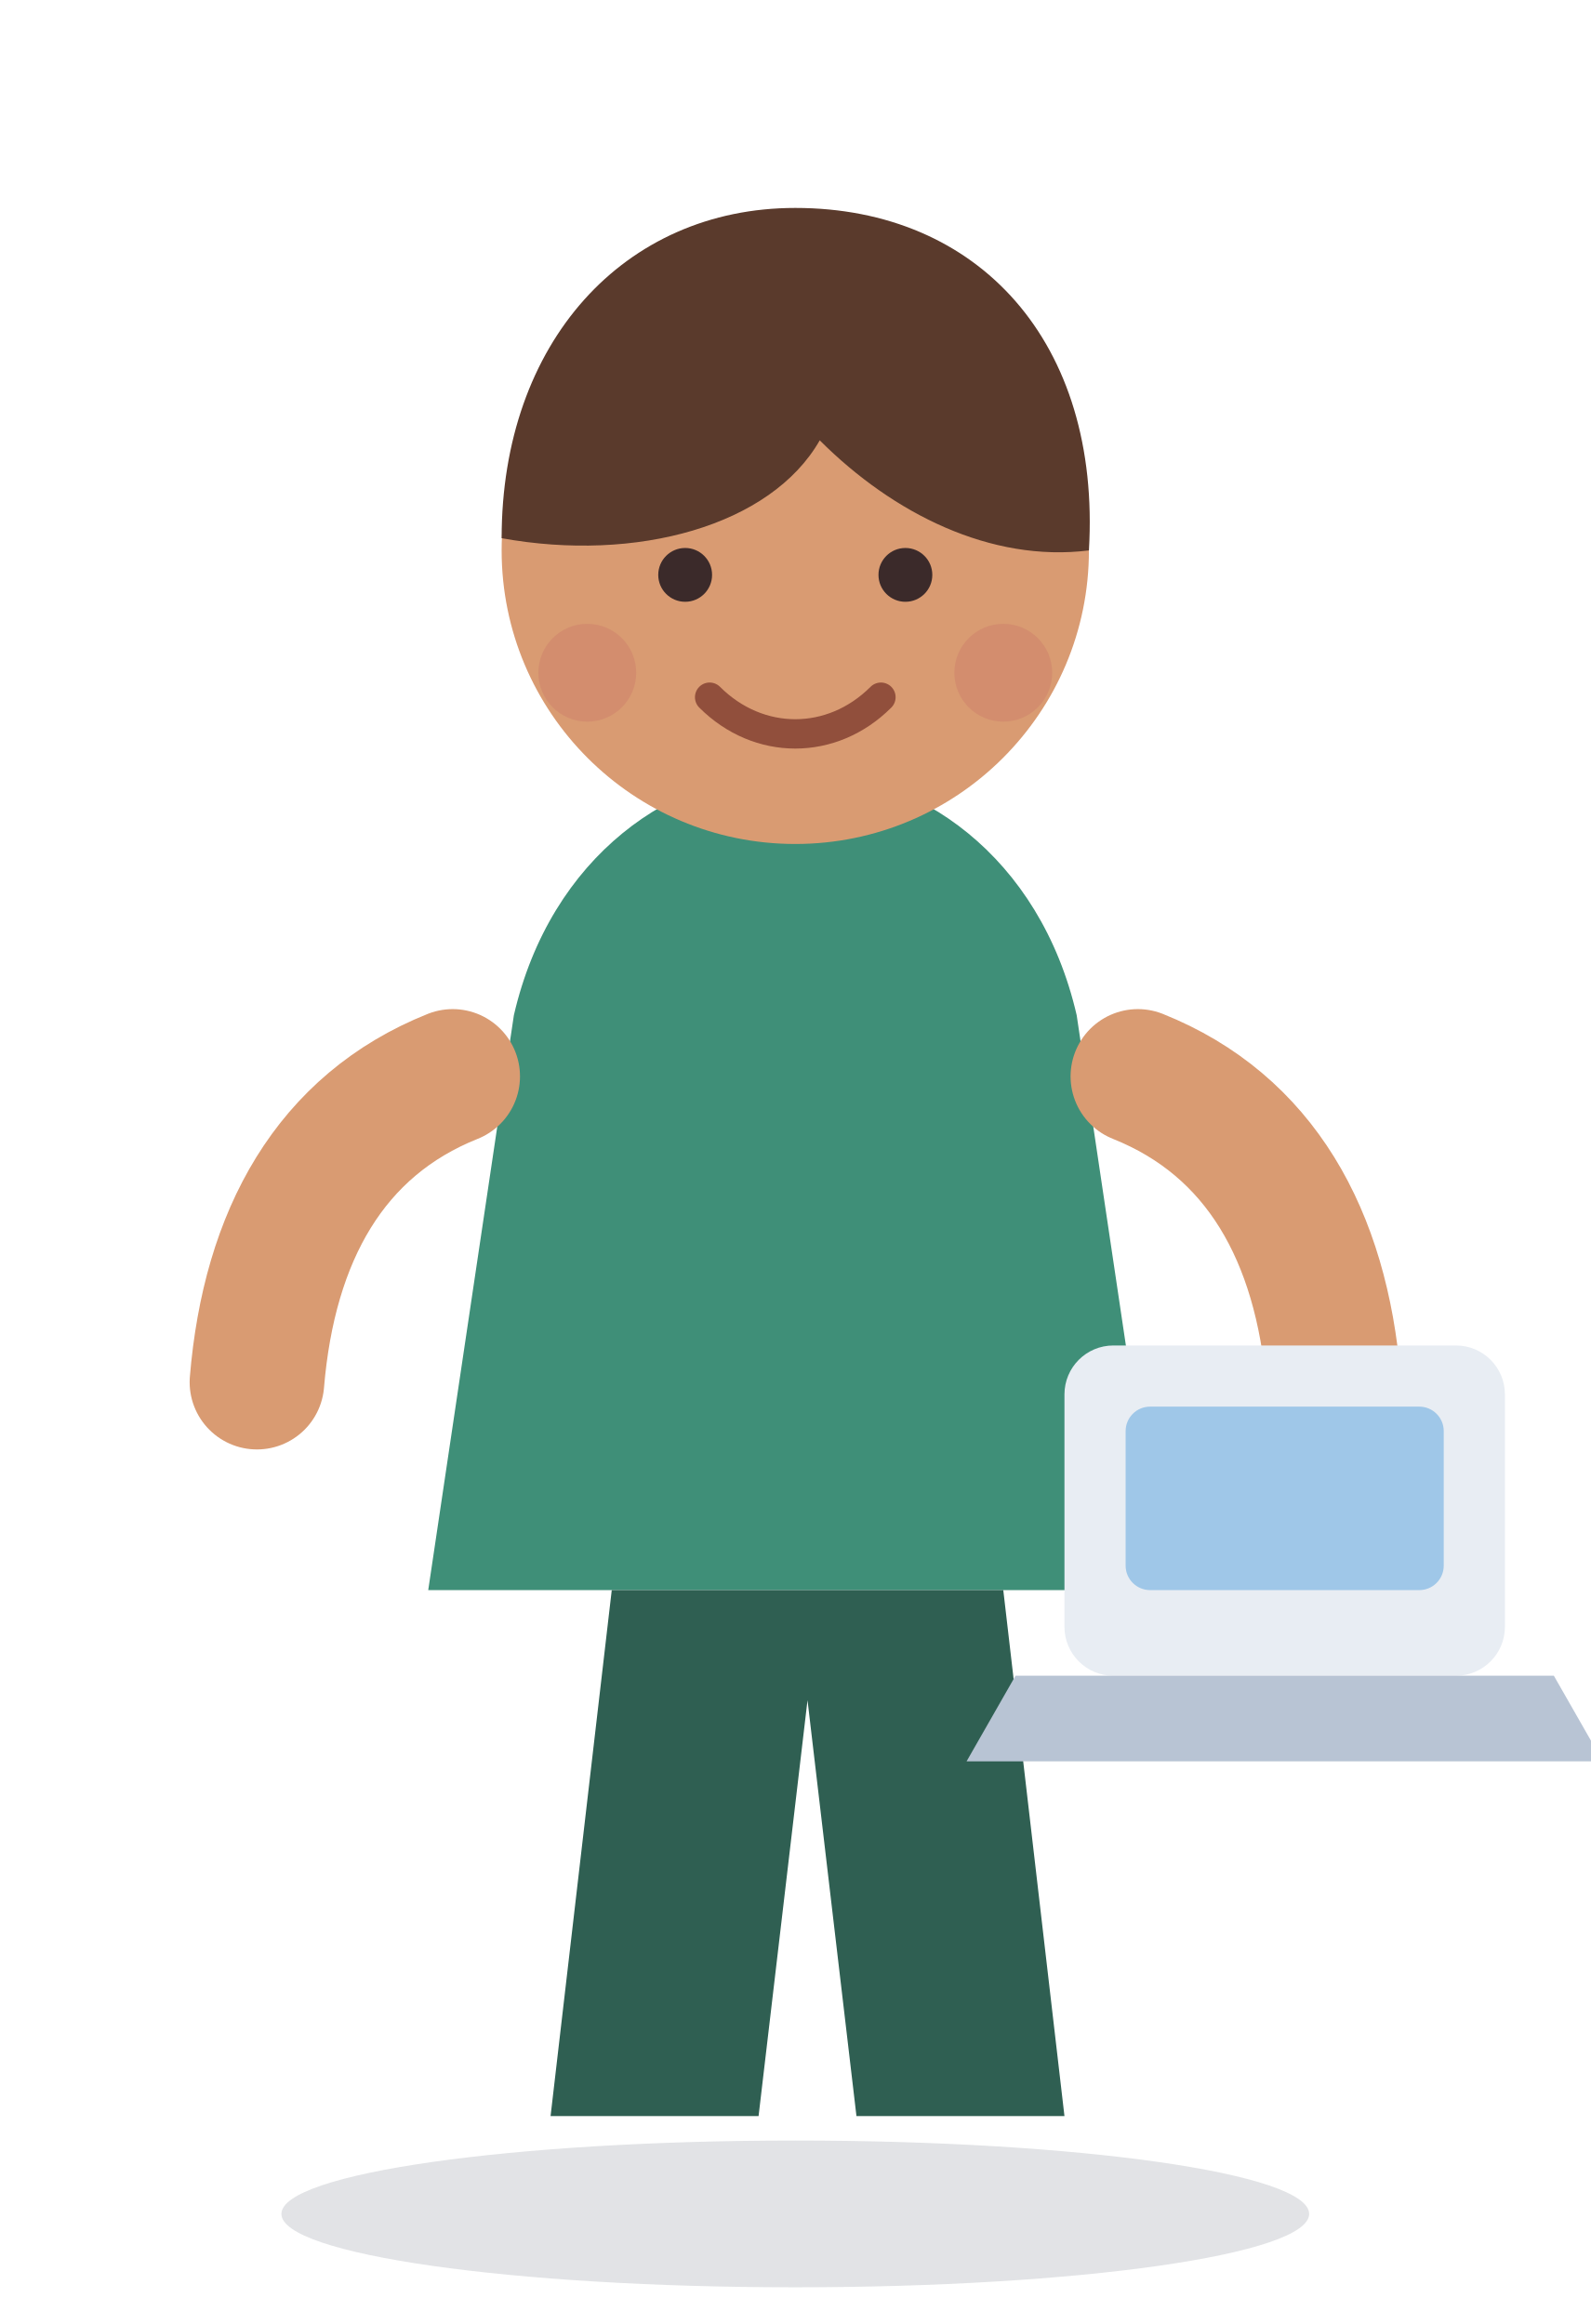
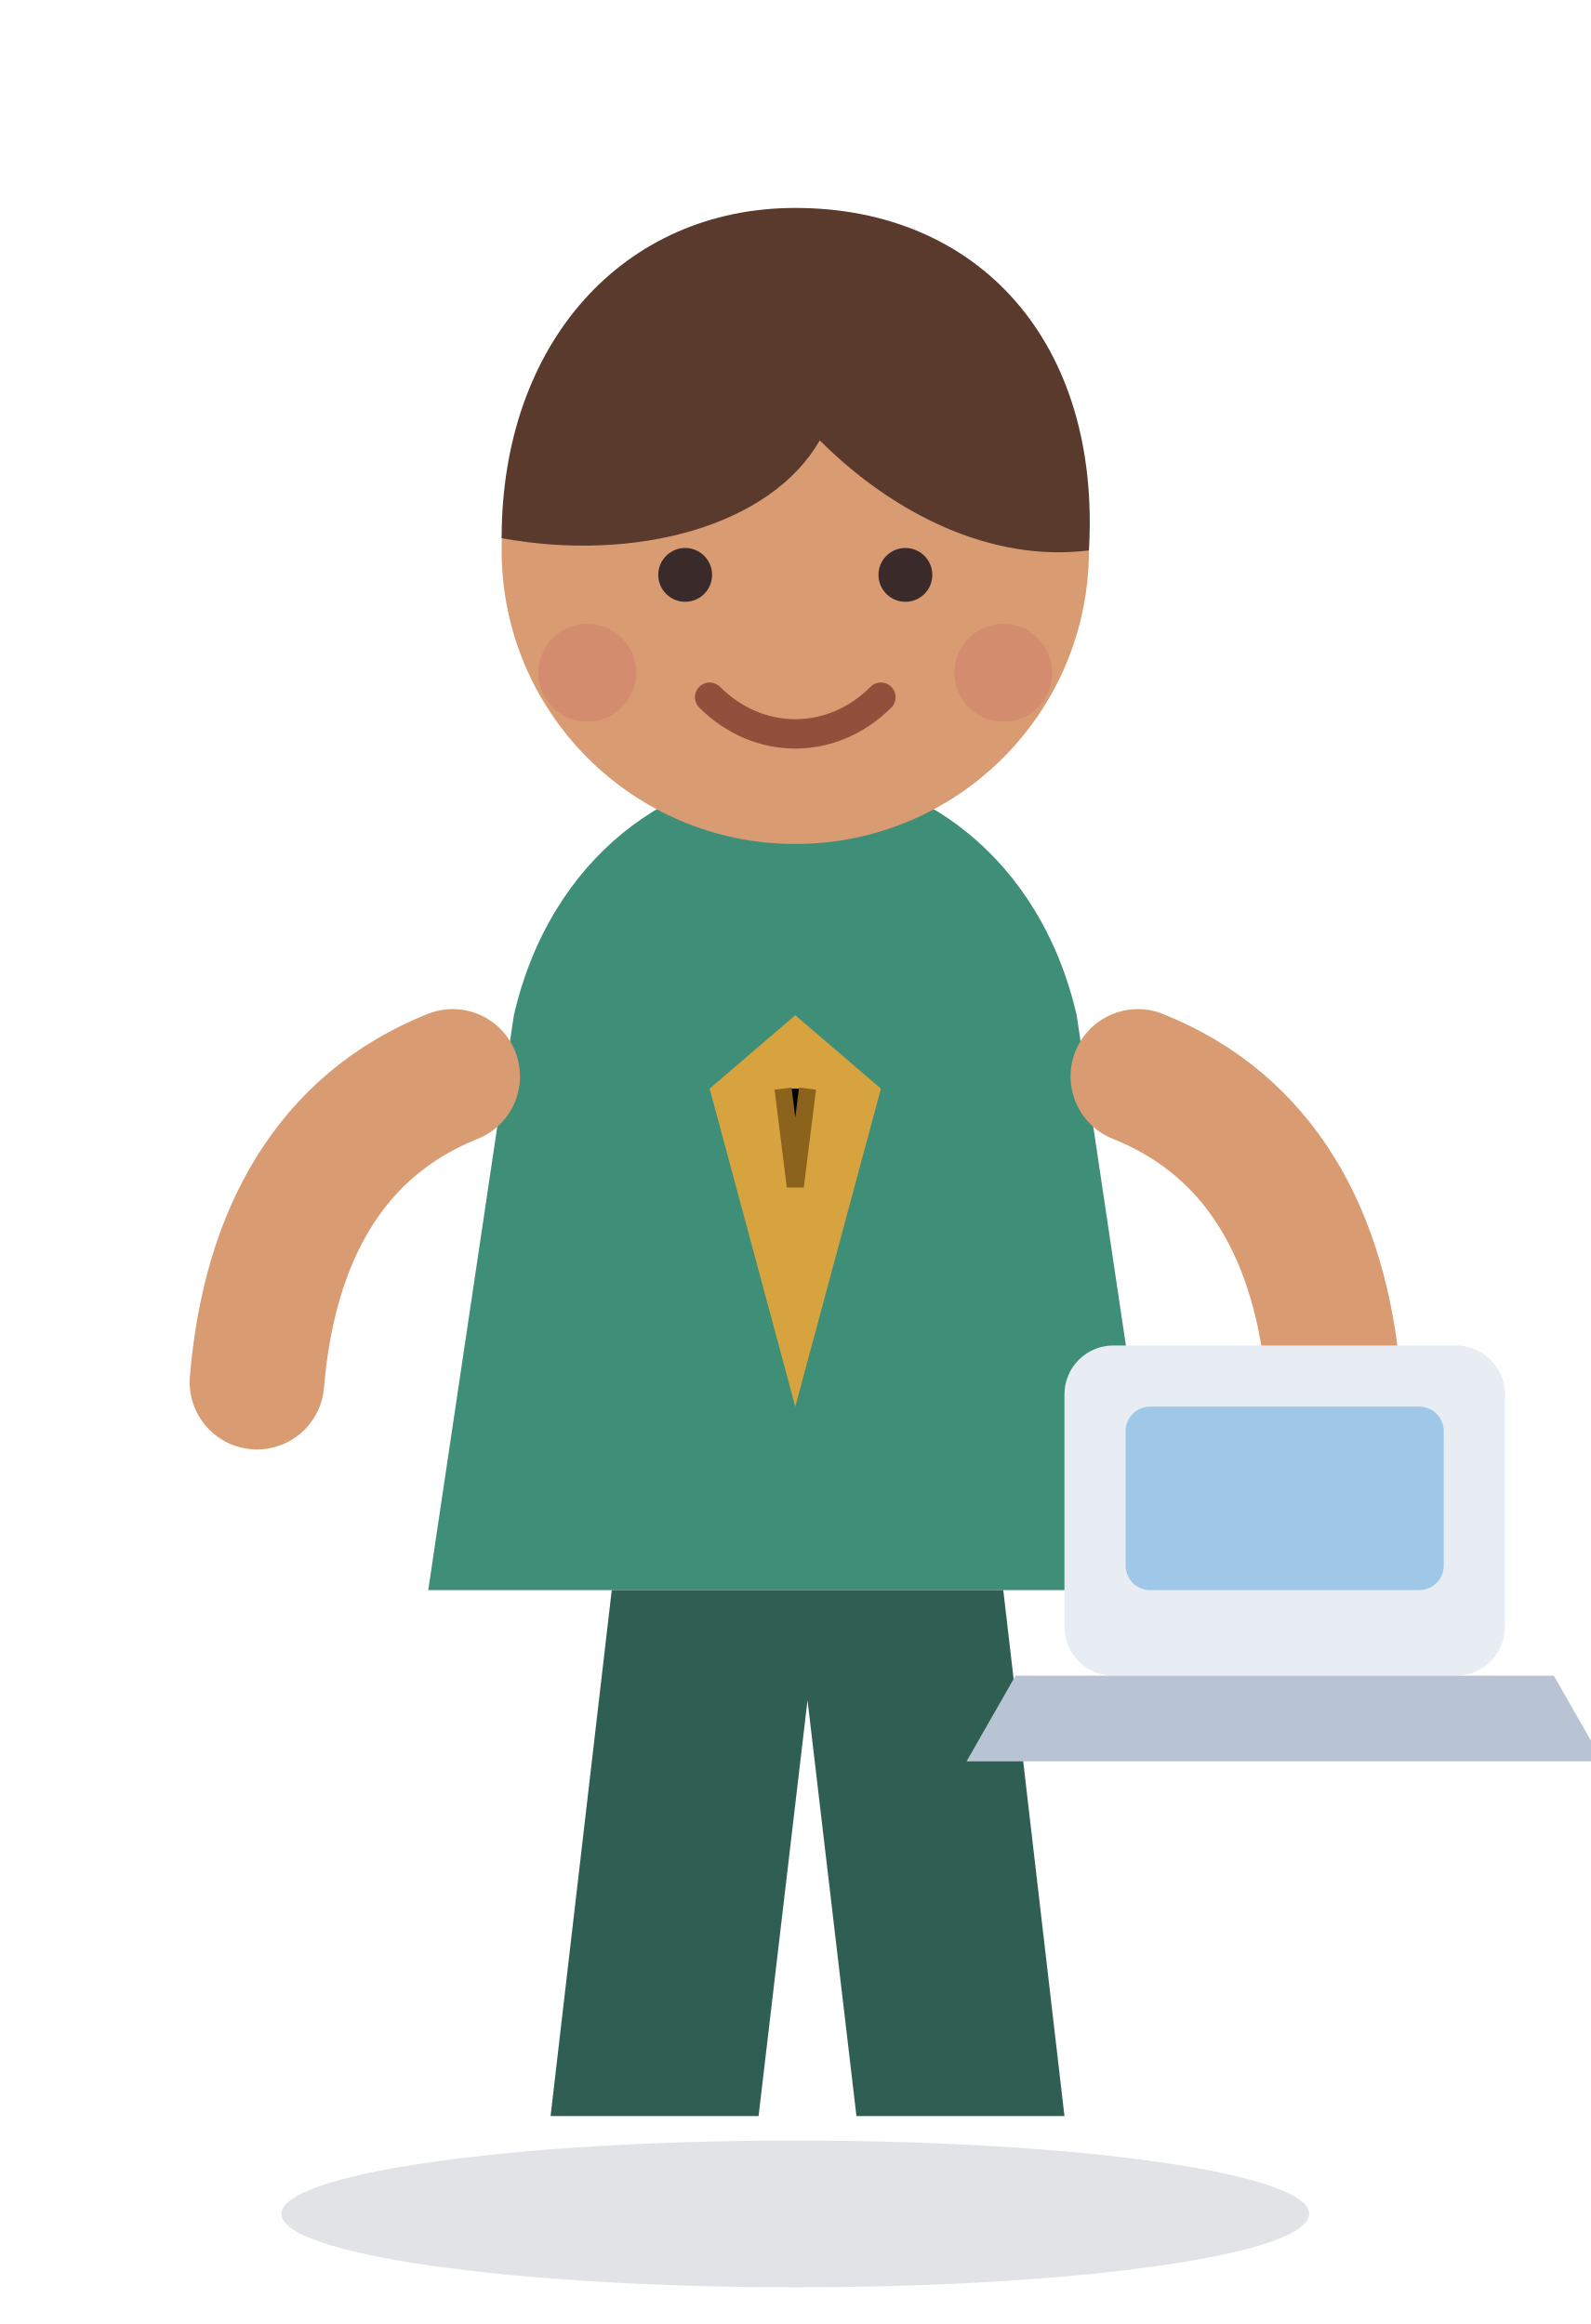
<svg xmlns="http://www.w3.org/2000/svg" viewBox="0 0 130 190" role="img" aria-label="Человек с ноутбуком">
  <ellipse cx="65" cy="181" rx="42" ry="6" fill="#1e293b" opacity=".13" />
  <path d="M42 83c3-13 13-20 23-20s20 7 23 20l7 47H35l7-47Z" fill="#3f8f78" />
  <path d="M50 130l-5 43h17l4-34 4 34h17l-5-43H50Z" fill="#2f5f52" />
  <path d="M37 88c-10 4-15 13-16 25" fill="none" stroke="#d99b72" stroke-width="11" stroke-linecap="round" />
  <path d="M93 88c10 4 15 13 16 25" fill="none" stroke="#d99b72" stroke-width="11" stroke-linecap="round" />
  <rect x="87" y="110" width="36" height="27" rx="4" fill="#e8edf3" />
  <rect x="92" y="115" width="26" height="15" rx="2" fill="#9fc7e8" />
  <path d="M83 137h44l4 7H79l4-7Z" fill="#b8c4d4" />
+   <path d="M65 83l7 6-7 26-7-26 7-6Z" fill="#d7a33e" />
+   <path d="M64 89l1 8 1-8" stroke="#8c631d" stroke-width="1.4" />
  <circle cx="65" cy="45" r="24" fill="#d99b72" />
  <path d="M41 44c0-16 10-27 24-27 15 0 25 11 24 28-8 1-16-3-22-9-4 7-15 10-26 8Z" fill="#5a3a2c" />
  <circle cx="56" cy="47" r="2.2" fill="#3b2a2a" />
  <circle cx="74" cy="47" r="2.2" fill="#3b2a2a" />
  <path d="M58 57c4 4 10 4 14 0" fill="none" stroke="#914f3c" stroke-width="2.4" stroke-linecap="round" />
  <circle cx="48" cy="55" r="4" fill="#cc7d69" opacity=".45" />
  <circle cx="82" cy="55" r="4" fill="#cc7d69" opacity=".45" />
</svg>
